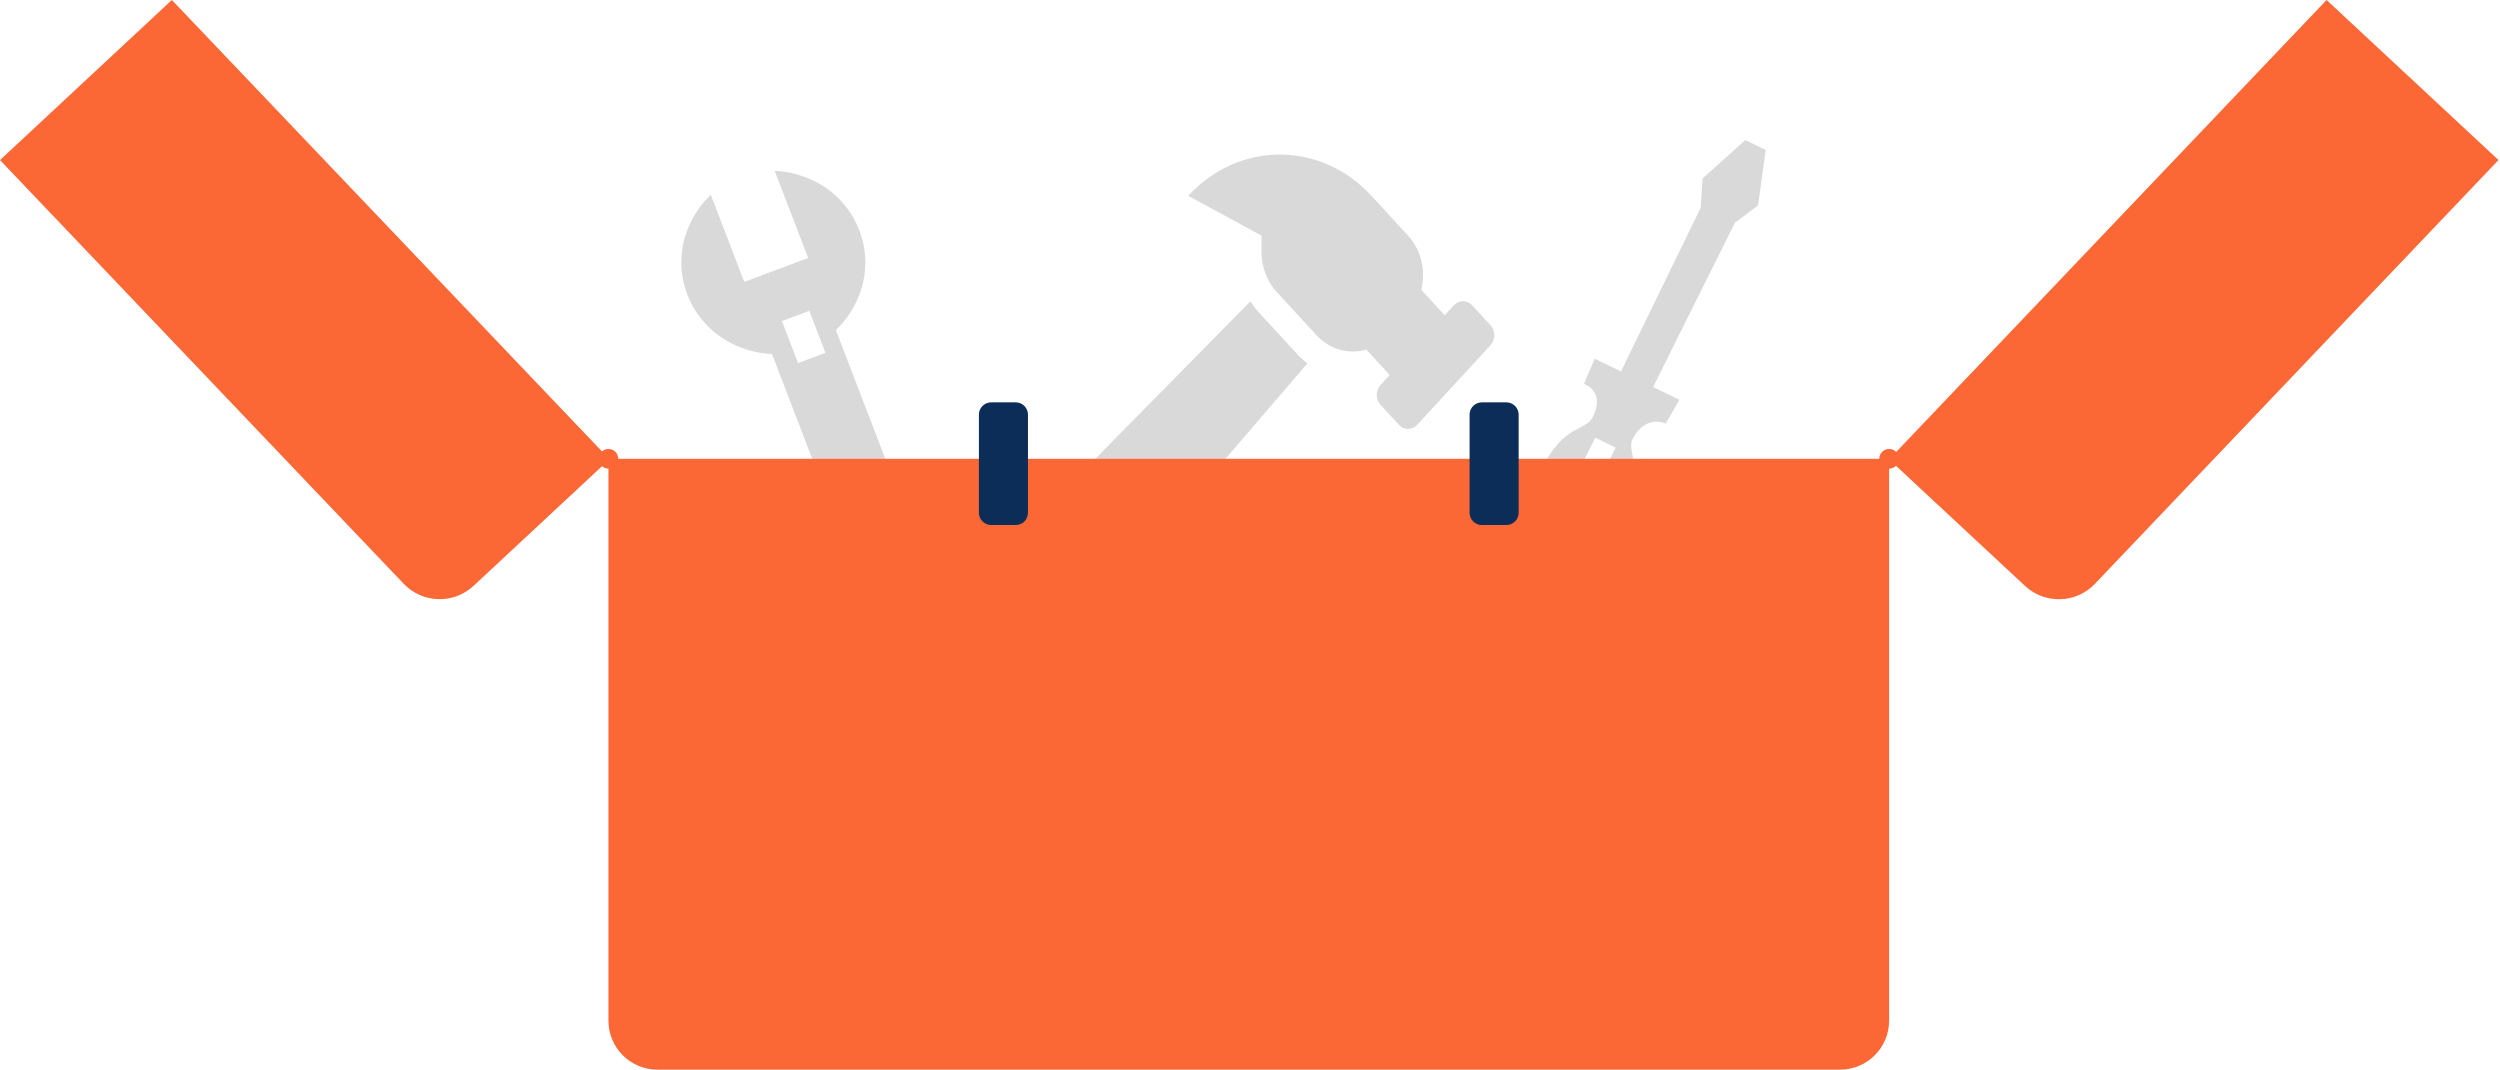
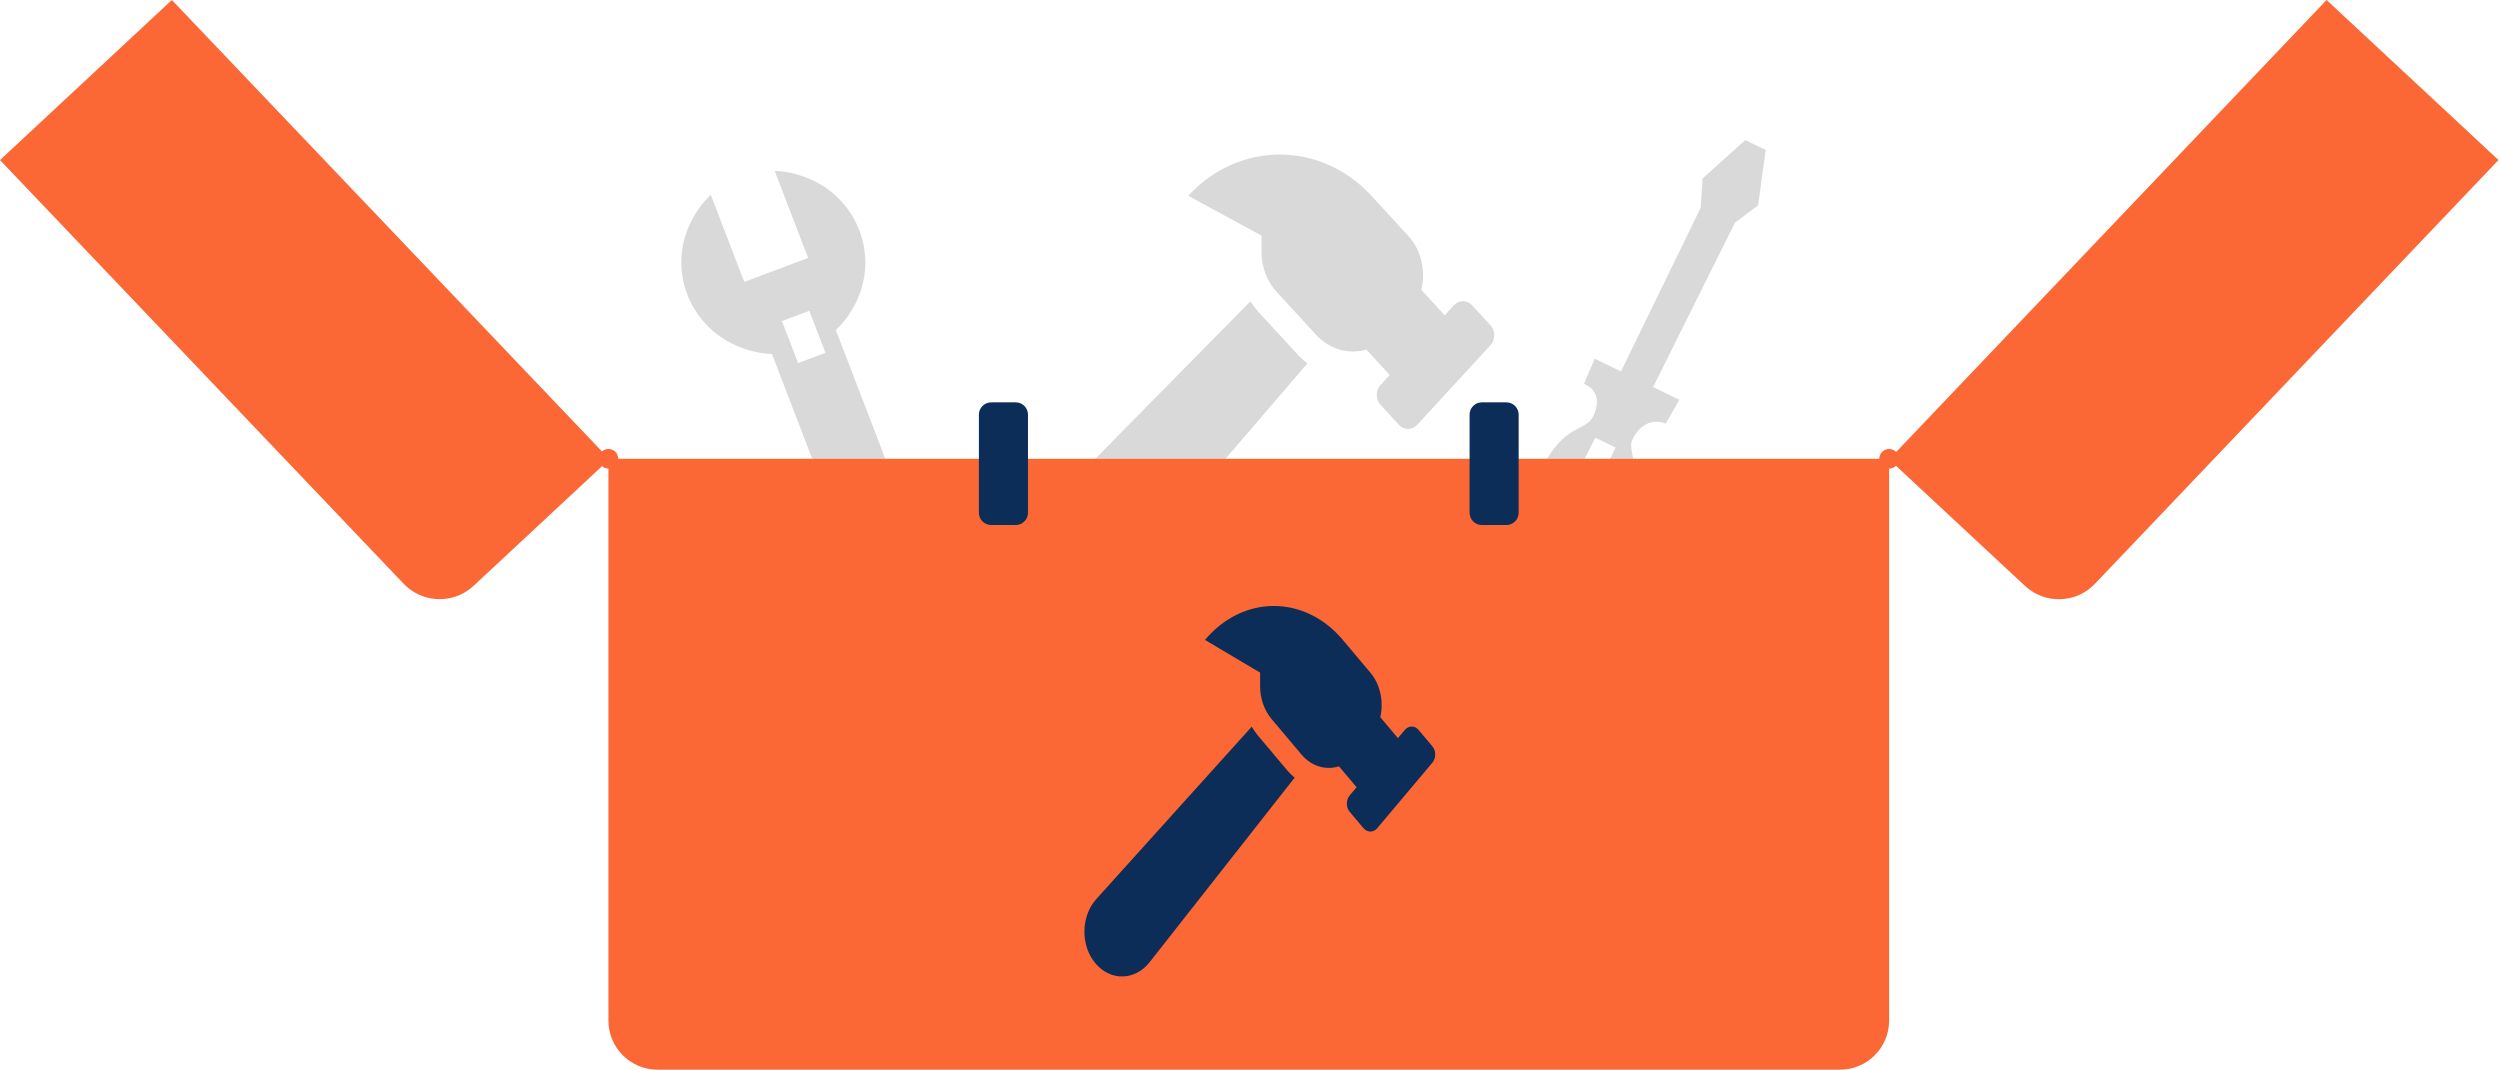
<svg xmlns="http://www.w3.org/2000/svg" width="1019" height="436" viewBox="0 0 1019 436" fill="none">
-   <path d="M678.948 172.646L684.517 162.949L673.805 157.75L707.158 90.784L716.6 83.695L719.709 61.133L711.377 57.09L693.985 72.721L693.177 84.729L660.712 151.397L649.999 146.199L645.621 156.474C645.621 156.474 654.538 159.342 649.271 169.916C646.346 175.79 637.428 172.922 628.651 190.545C625.726 196.419 616.363 215.217 616.363 215.217C616.363 215.217 614.062 225.771 628.346 232.702C642.629 239.632 649.691 231.389 649.691 231.389C649.691 231.389 659.053 212.591 661.979 206.717C670.171 190.269 663.009 183.876 665.35 179.177C670.616 168.603 678.948 172.646 678.948 172.646ZM650.219 178.399L658.551 182.442L636.315 227.087L627.983 223.044L650.219 178.399Z" fill="#D9D9D9" />
+   <path d="M678.948 172.646L684.517 162.949L673.805 157.75L707.158 90.784L716.6 83.695L719.709 61.133L711.377 57.09L693.985 72.721L693.177 84.729L660.712 151.397L649.999 146.199L645.621 156.474C645.621 156.474 654.538 159.342 649.271 169.916C646.346 175.79 637.428 172.922 628.651 190.545C625.726 196.419 616.363 215.217 616.363 215.217C616.363 215.217 614.063 225.771 628.346 232.702C642.629 239.632 649.691 231.389 649.691 231.389C649.691 231.389 659.053 212.591 661.979 206.717C670.171 190.269 663.009 183.876 665.35 179.177C670.616 168.603 678.948 172.646 678.948 172.646ZM650.219 178.399L658.551 182.442L636.315 227.087L627.983 223.044L650.219 178.399Z" fill="#D9D9D9" />
  <path d="M377.377 230.005L340.693 134.527C344.328 131.066 347.107 127.225 349.417 122.161C357.885 103.589 349.42 81.556 330.605 73.197C325.473 70.918 320.812 69.862 315.766 69.651L329.405 105.149L303.362 114.898L289.723 79.399C286.088 82.86 283.308 86.701 280.999 91.766C272.531 110.337 280.996 132.371 299.811 140.729C304.942 143.009 309.604 144.064 314.649 144.276L351.334 239.754C354.155 247.098 361.852 250.518 369.293 247.732C376.734 244.947 380.198 237.35 377.377 230.005ZM325.297 147.991L318.713 130.854L329.874 126.676L336.458 143.813L325.297 147.991ZM360.1 238.573C356.679 237.053 354.413 233.001 356.337 228.78C357.877 225.403 361.983 223.167 366.259 225.066C370.535 226.966 371.946 230.638 370.021 234.859C368.097 239.08 364.376 240.472 360.1 238.573Z" fill="#D9D9D9" />
  <path d="M607.525 132.569L600.057 124.451C597.995 122.209 594.652 122.209 592.589 124.451L588.857 128.508L579.321 118.141C581.178 110.497 579.439 102.035 573.925 96.041L558.993 79.809C538.376 57.397 504.945 57.397 484.324 79.809L514.191 96.041V102.767C514.191 108.854 516.415 114.694 520.378 118.999L536.594 136.626C542.108 142.62 549.892 144.51 556.924 142.491L566.461 152.857L562.729 156.914C560.666 159.156 560.666 162.79 562.729 165.032L570.196 173.15C572.259 175.392 575.602 175.392 577.664 173.15L607.531 140.683C609.587 138.444 609.587 134.811 607.525 132.569ZM512.911 127.116C511.69 125.789 510.654 124.322 509.66 122.83L425.481 208.264C417.043 216.83 416.815 231.29 424.976 240.164C433.137 249.039 446.442 248.791 454.322 239.615L532.901 148.119C531.595 147.075 530.294 146.013 529.126 144.743L512.911 127.116Z" fill="#D9D9D9" />
  <circle cx="770.001" cy="187" r="4" fill="#FC6736" />
  <circle cx="248.001" cy="187" r="4" fill="#FC6736" />
  <path d="M192.995 238.816C184.913 246.344 172.184 245.965 164.564 237.968L0 65.246L70.048 -5.30591e-05L248.408 187.202L192.995 238.816Z" fill="#FC6736" />
  <path d="M1018.38 65.228L853.858 237.992C846.24 245.991 833.512 246.374 825.427 238.847L770.001 187.247L948.314 8.34558e-05L1018.38 65.228Z" fill="#FC6736" />
  <path d="M248.001 187H770.001V416C770.001 427.046 761.047 436 750.001 436H268.001C256.955 436 248.001 427.046 248.001 416V187Z" fill="#FC6736" />
  <rect x="399.001" y="164" width="20" height="50" rx="5" fill="#0C2D57" />
  <rect x="599.001" y="164" width="20" height="50" rx="5" fill="#0C2D57" />
+   <path d="M583.836 304.197L578.217 297.523C576.666 295.679 574.151 295.679 572.599 297.523L569.791 300.858L562.616 292.335C564.014 286.05 562.706 279.093 558.557 274.165L547.323 260.82C531.812 242.393 506.66 242.393 491.146 260.82L513.616 274.165V279.695C513.616 284.7 515.29 289.501 518.271 293.04L530.471 307.532C534.62 312.46 540.476 314.015 545.767 312.354L552.941 320.877L550.134 324.213C548.582 326.056 548.582 329.044 550.134 330.887L555.752 337.561C557.304 339.404 559.818 339.404 561.37 337.561L583.841 310.868C585.387 309.027 585.387 306.04 583.836 304.197ZM512.653 299.714C511.734 298.623 510.955 297.416 510.208 296.19L446.875 366.431C440.527 373.473 440.356 385.361 446.495 392.658C452.635 399.954 462.645 399.751 468.573 392.207L527.693 316.981C526.71 316.123 525.732 315.25 524.853 314.206L512.653 299.714Z" fill="#0C2D57" />
</svg>
